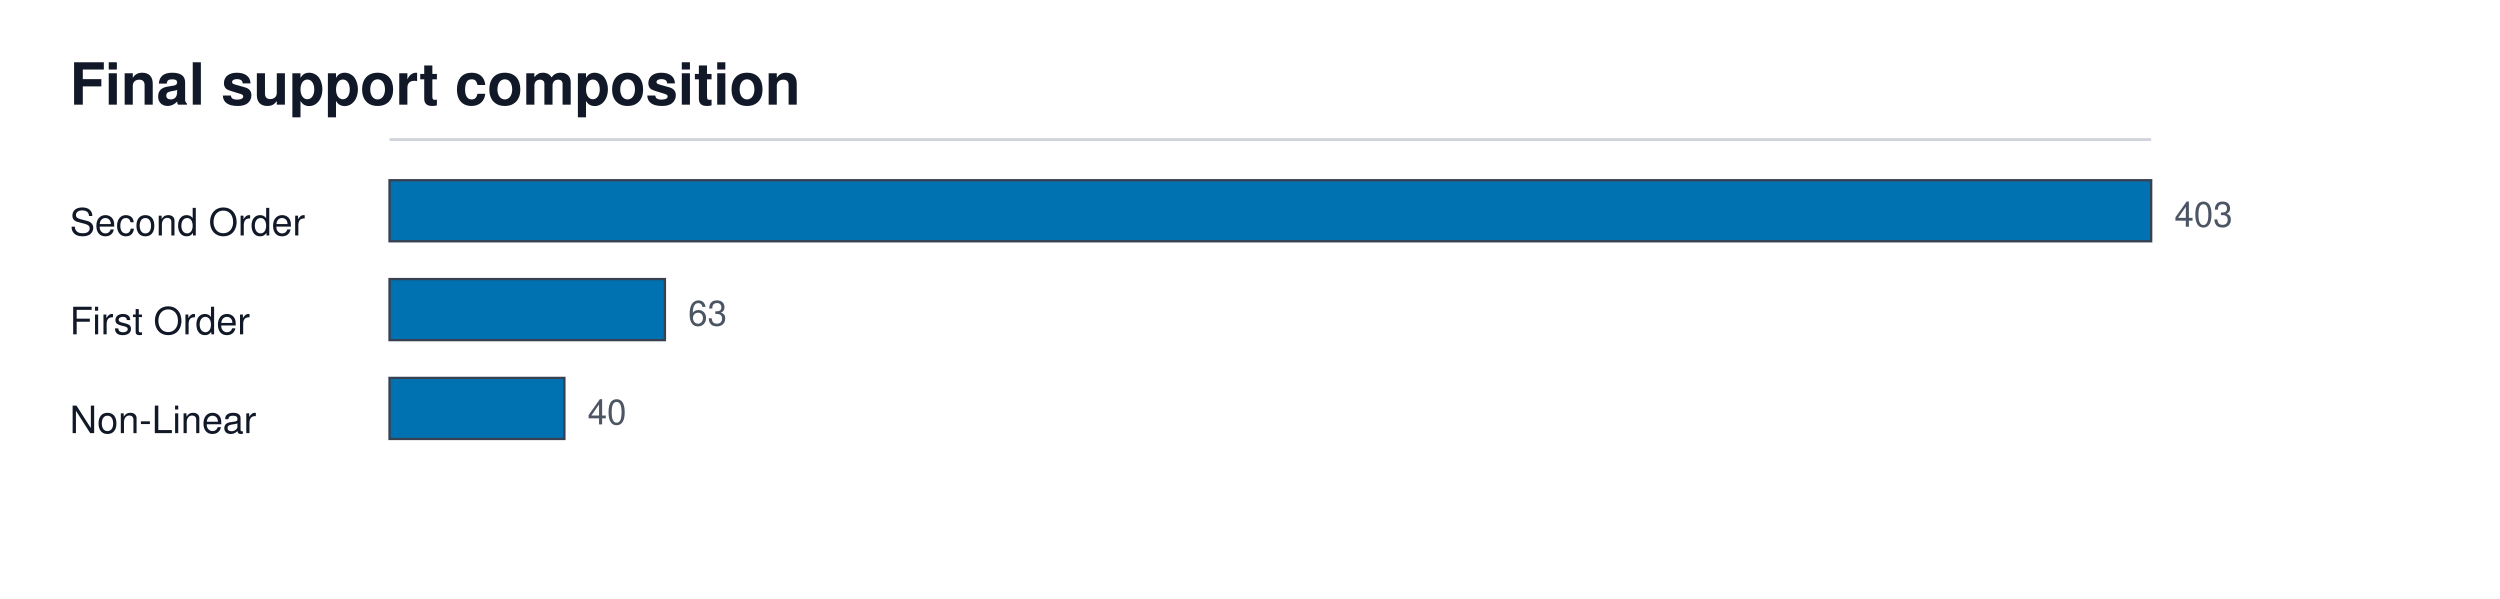
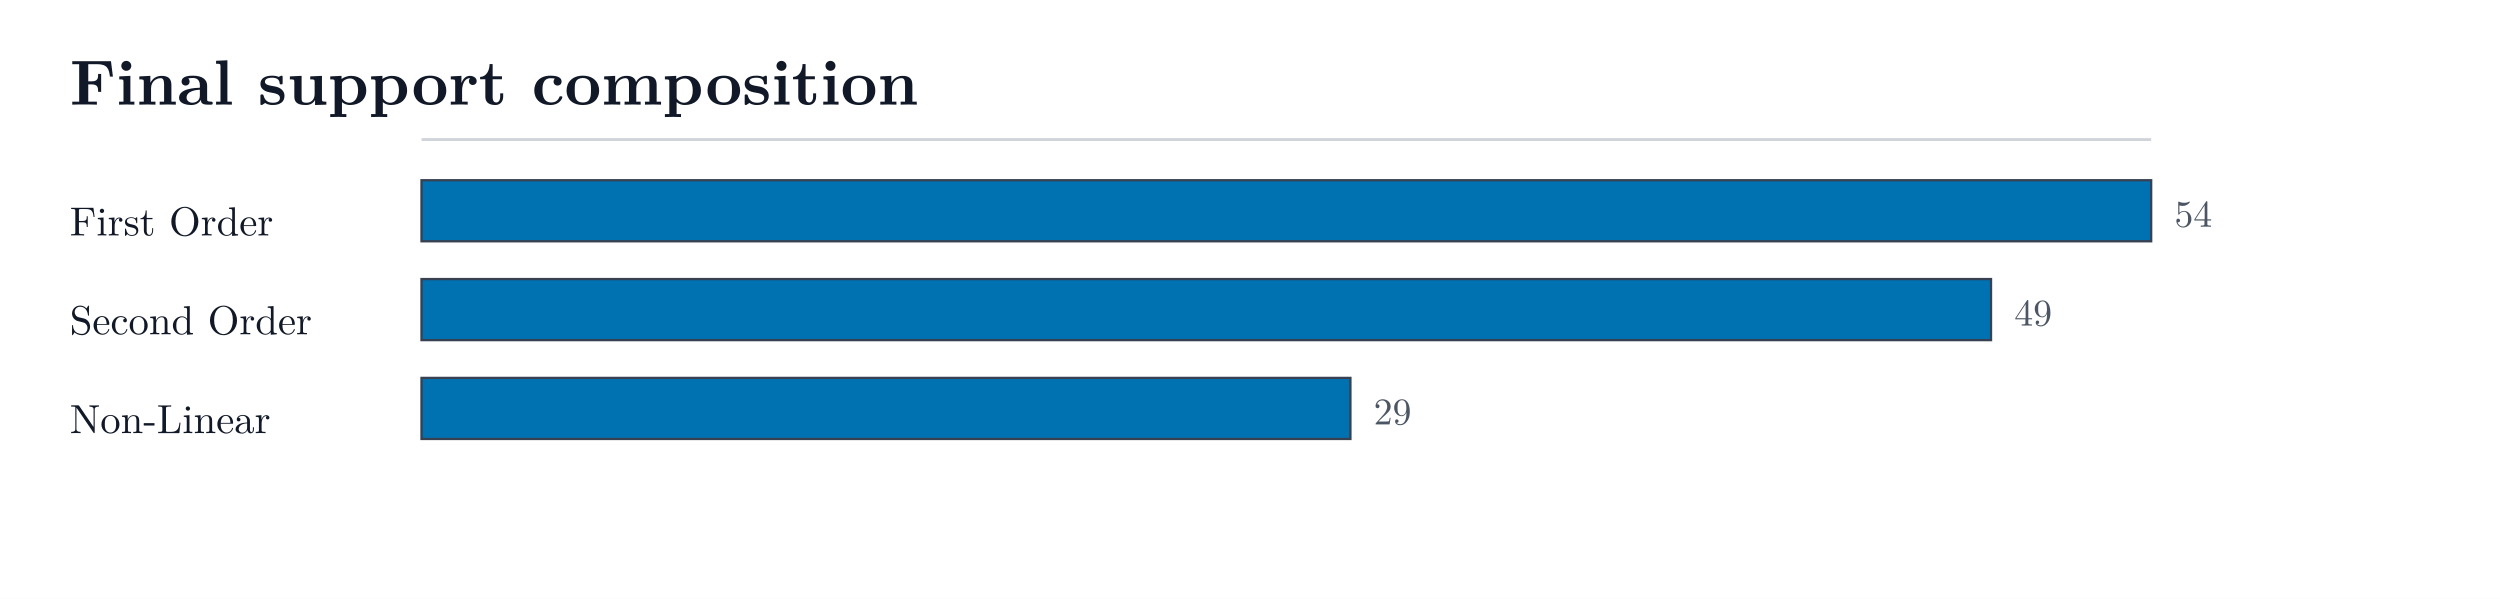
<svg xmlns="http://www.w3.org/2000/svg" width="860" height="206" viewBox="0 0 860 206">
  <rect width="100%" height="100%" fill="#ffffff" />
-   <text x="24" y="36" font-family="Helvetica, Arial, sans-serif" font-size="20" fill="#111827" font-weight="bold">Final support composition</text>
-   <line x1="134" y1="48" x2="740" y2="48" stroke="#d1d5db" stroke-width="1" />
-   <text x="24" y="81" font-family="Helvetica, Arial, sans-serif" font-size="13" fill="#111827">Second Order</text>
-   <rect x="134" y="62" width="606.00" height="21" fill="#0072B2" stroke="#374151" stroke-width="0.8" />
-   <text x="748.00" y="78" font-family="Helvetica, Arial, sans-serif" font-size="12" fill="#4b5563">403</text>
-   <text x="24" y="115" font-family="Helvetica, Arial, sans-serif" font-size="13" fill="#111827">First Order</text>
-   <rect x="134" y="96" width="94.73" height="21" fill="#0072B2" stroke="#374151" stroke-width="0.8" />
-   <text x="236.73" y="112" font-family="Helvetica, Arial, sans-serif" font-size="12" fill="#4b5563">63</text>
-   <text x="24" y="149" font-family="Helvetica, Arial, sans-serif" font-size="13" fill="#111827">Non-Linear</text>
-   <rect x="134" y="130" width="60.15" height="21" fill="#0072B2" stroke="#374151" stroke-width="0.8" />
-   <text x="202.15" y="146" font-family="Helvetica, Arial, sans-serif" font-size="12" fill="#4b5563">40</text>
+   <text x="24" y="36" font-family="'CMU Serif', 'Computer Modern', 'Latin Modern Roman', Georgia, serif" font-size="22" fill="#111827" font-weight="bold">Final support composition</text>
+   <line x1="145" y1="48" x2="740" y2="48" stroke="#d1d5db" stroke-width="1" />
+   <text x="24" y="81" font-family="'CMU Serif', 'Computer Modern', 'Latin Modern Roman', Georgia, serif" font-size="14" fill="#111827">First Order</text>
+   <rect x="145" y="62" width="595.00" height="21" fill="#0072B2" stroke="#374151" stroke-width="0.8" />
+   <text x="748.00" y="78" font-family="'CMU Serif', 'Computer Modern', 'Latin Modern Roman', Georgia, serif" font-size="13" fill="#4b5563">54</text>
+   <text x="24" y="115" font-family="'CMU Serif', 'Computer Modern', 'Latin Modern Roman', Georgia, serif" font-size="14" fill="#111827">Second Order</text>
+   <rect x="145" y="96" width="539.91" height="21" fill="#0072B2" stroke="#374151" stroke-width="0.8" />
+   <text x="692.91" y="112" font-family="'CMU Serif', 'Computer Modern', 'Latin Modern Roman', Georgia, serif" font-size="13" fill="#4b5563">49</text>
+   <text x="24" y="149" font-family="'CMU Serif', 'Computer Modern', 'Latin Modern Roman', Georgia, serif" font-size="14" fill="#111827">Non-Linear</text>
+   <rect x="145" y="130" width="319.54" height="21" fill="#0072B2" stroke="#374151" stroke-width="0.8" />
+   <text x="472.54" y="146" font-family="'CMU Serif', 'Computer Modern', 'Latin Modern Roman', Georgia, serif" font-size="13" fill="#4b5563">29</text>
</svg>
